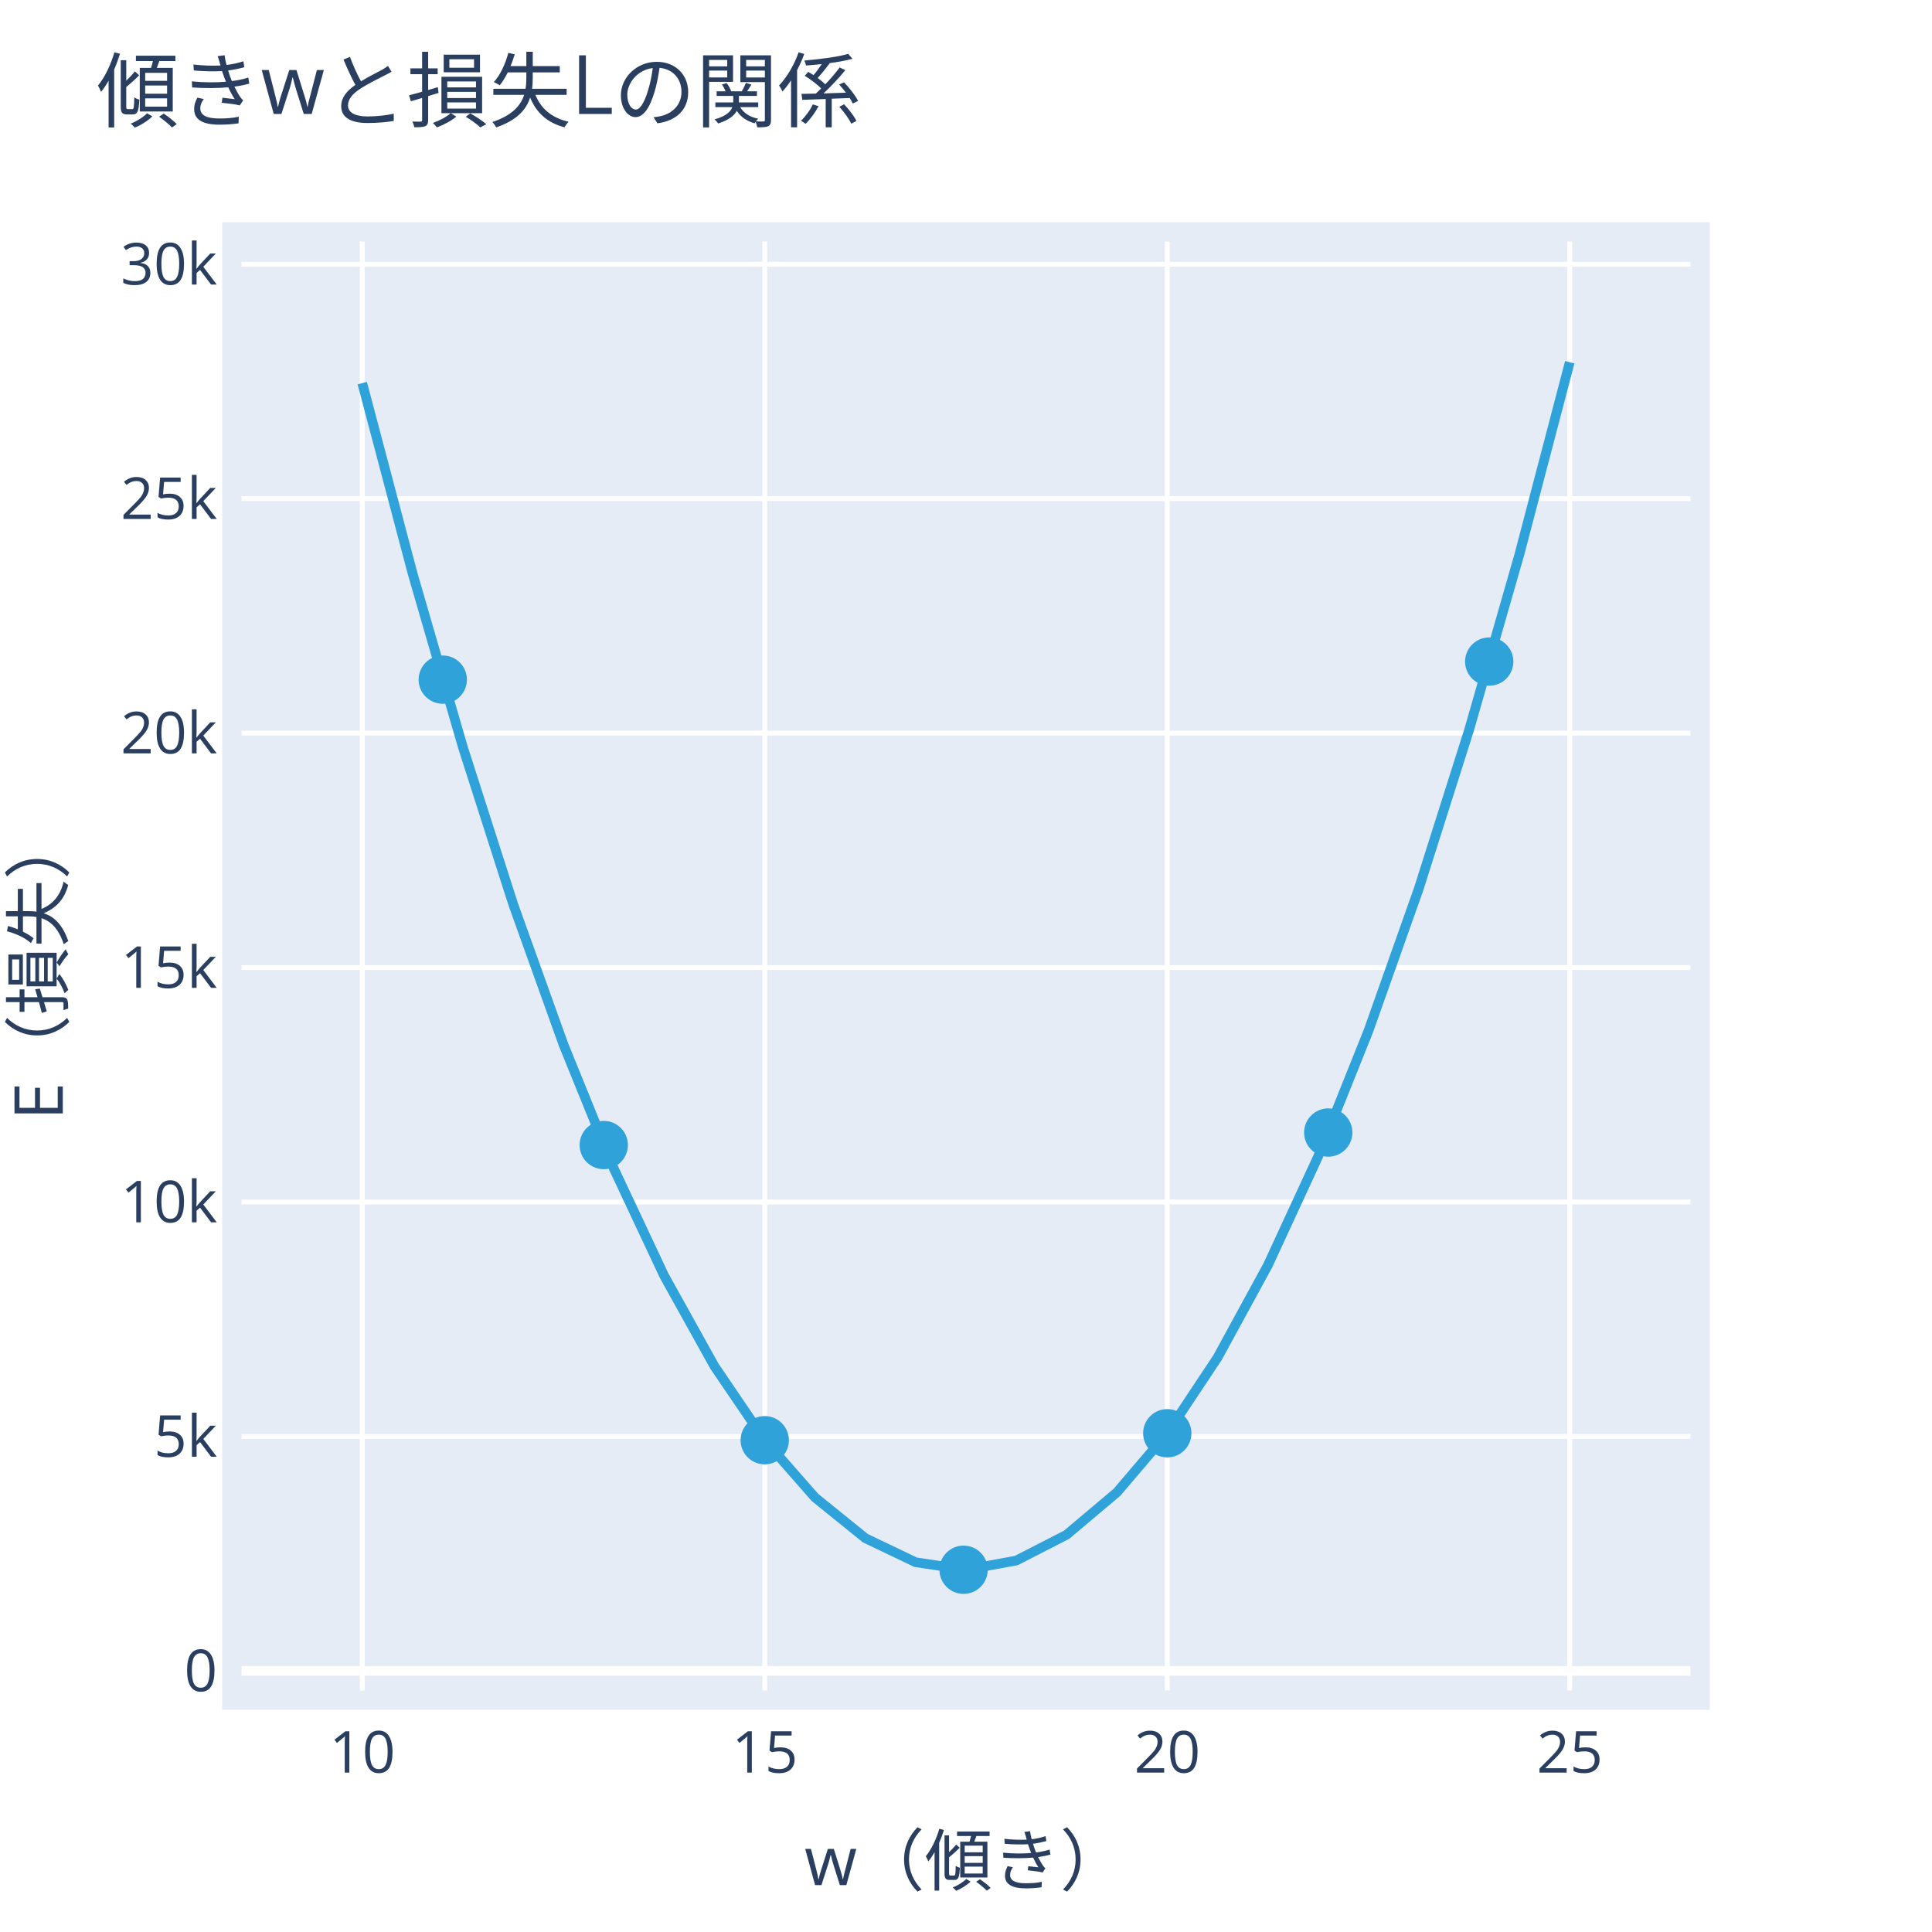
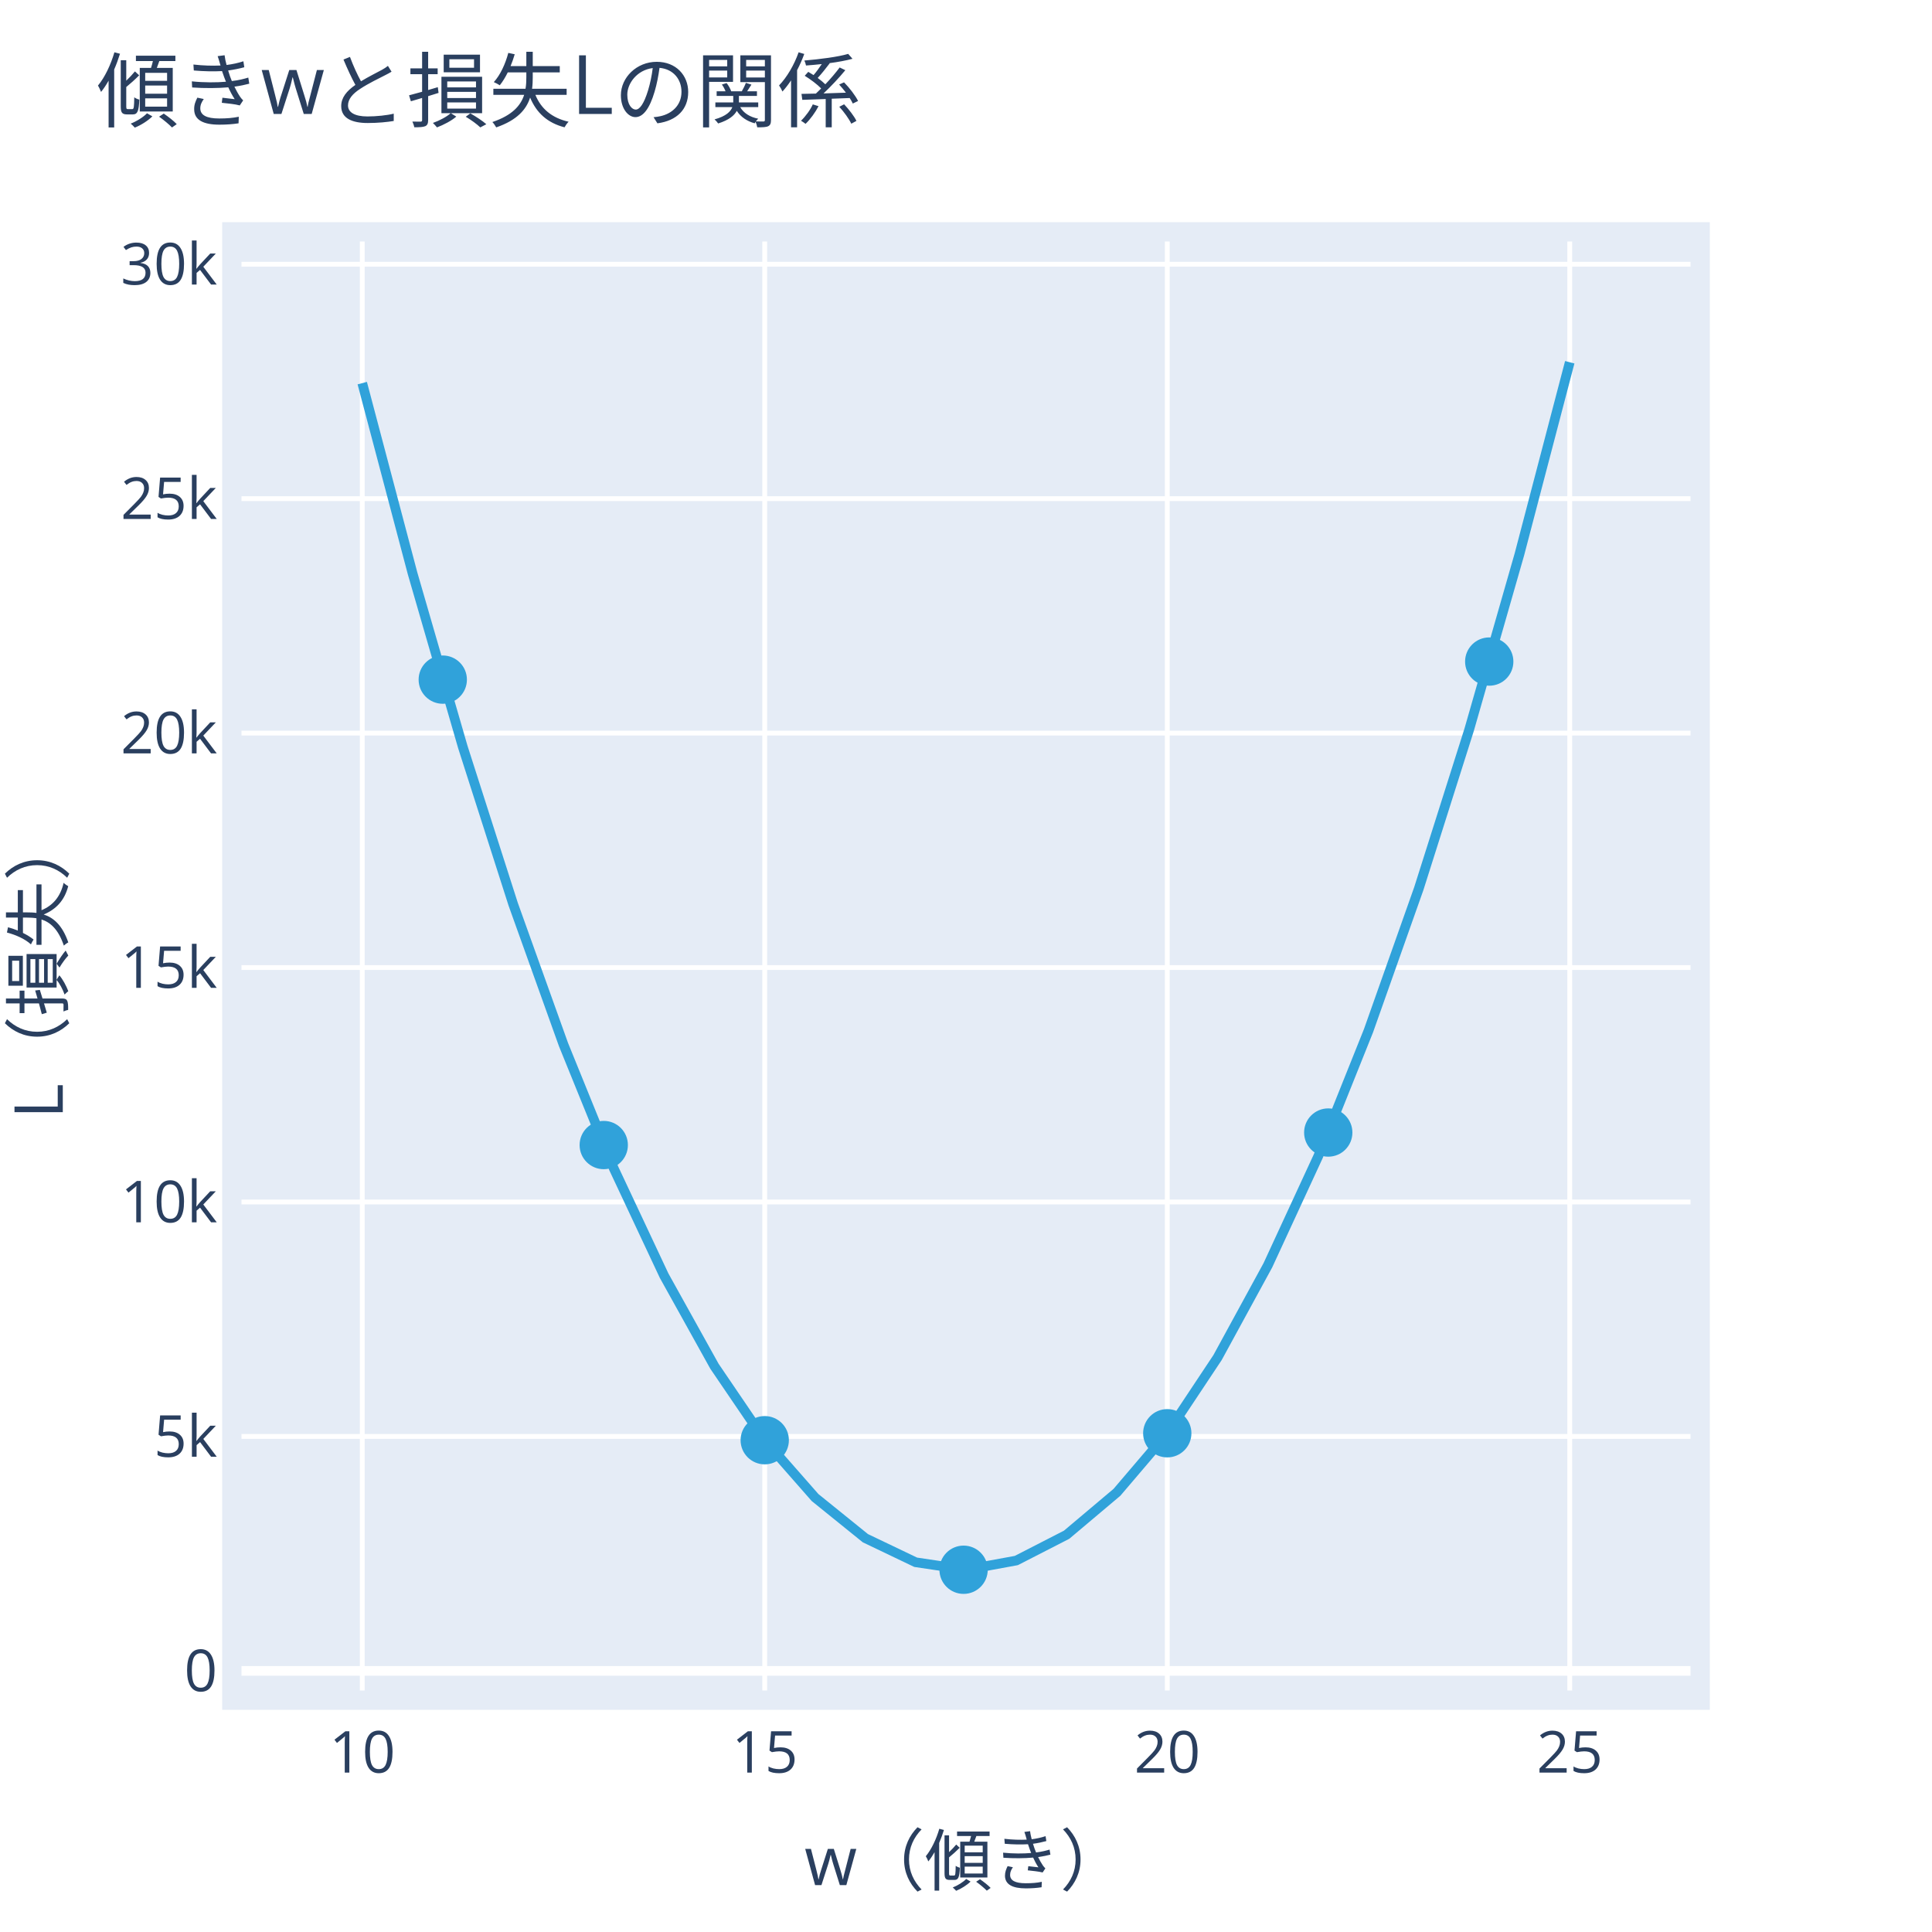
<svg xmlns="http://www.w3.org/2000/svg" class="main-svg" width="400" height="400" style="" viewBox="0 0 400 400">
  <rect x="0" y="0" width="400" height="400" style="fill: rgb(255, 255, 255); fill-opacity: 1;" />
  <defs id="defs-ee610f">
    <g class="clips">
      <clipPath id="clipee610fxyplot" class="plotclip">
        <rect width="300" height="300" />
      </clipPath>
      <clipPath class="axesclip" id="clipee610fx">
        <rect x="50" y="0" width="300" height="400" />
      </clipPath>
      <clipPath class="axesclip" id="clipee610fy">
        <rect x="0" y="50" width="400" height="300" />
      </clipPath>
      <clipPath class="axesclip" id="clipee610fxy">
        <rect x="50" y="50" width="300" height="300" />
      </clipPath>
    </g>
    <g class="gradients" />
    <g class="patterns" />
  </defs>
  <g class="bglayer">
    <rect class="bg" x="46" y="46" width="308" height="308" style="fill: rgb(229, 236, 246); fill-opacity: 1; stroke-width: 0;" />
  </g>
  <g class="layer-below">
    <g class="imagelayer" />
    <g class="shapelayer" />
  </g>
  <g class="cartesianlayer">
    <g class="subplot xy">
      <g class="layer-subplot">
        <g class="shapelayer" />
        <g class="imagelayer" />
      </g>
      <g class="minor-gridlayer">
        <g class="x" />
        <g class="y" />
      </g>
      <g class="gridlayer">
        <g class="x">
          <path class="xgrid crisp" transform="translate(75,0)" d="M0,50v300" style="stroke: rgb(255, 255, 255); stroke-opacity: 1; stroke-width: 1px;" />
          <path class="xgrid crisp" transform="translate(158.33,0)" d="M0,50v300" style="stroke: rgb(255, 255, 255); stroke-opacity: 1; stroke-width: 1px;" />
          <path class="xgrid crisp" transform="translate(241.67,0)" d="M0,50v300" style="stroke: rgb(255, 255, 255); stroke-opacity: 1; stroke-width: 1px;" />
          <path class="xgrid crisp" transform="translate(325,0)" d="M0,50v300" style="stroke: rgb(255, 255, 255); stroke-opacity: 1; stroke-width: 1px;" />
        </g>
        <g class="y">
          <path class="ygrid crisp" transform="translate(0,297.4)" d="M50,0h300" style="stroke: rgb(255, 255, 255); stroke-opacity: 1; stroke-width: 1px;" />
          <path class="ygrid crisp" transform="translate(0,248.86)" d="M50,0h300" style="stroke: rgb(255, 255, 255); stroke-opacity: 1; stroke-width: 1px;" />
          <path class="ygrid crisp" transform="translate(0,200.32)" d="M50,0h300" style="stroke: rgb(255, 255, 255); stroke-opacity: 1; stroke-width: 1px;" />
          <path class="ygrid crisp" transform="translate(0,151.78)" d="M50,0h300" style="stroke: rgb(255, 255, 255); stroke-opacity: 1; stroke-width: 1px;" />
          <path class="ygrid crisp" transform="translate(0,103.24)" d="M50,0h300" style="stroke: rgb(255, 255, 255); stroke-opacity: 1; stroke-width: 1px;" />
          <path class="ygrid crisp" transform="translate(0,54.71)" d="M50,0h300" style="stroke: rgb(255, 255, 255); stroke-opacity: 1; stroke-width: 1px;" />
        </g>
      </g>
      <g class="zerolinelayer">
        <path class="yzl zl crisp" transform="translate(0,345.94)" d="M50,0h300" style="stroke: rgb(255, 255, 255); stroke-opacity: 1; stroke-width: 2px;" />
      </g>
      <path class="xlines-below" />
      <path class="ylines-below" />
      <g class="overlines-below" />
      <g class="xaxislayer-below" />
      <g class="yaxislayer-below" />
      <g class="overaxes-below" />
      <g class="plot" transform="translate(50,50)" clip-path="url(#clipee610fxyplot)">
        <g class="scatterlayer mlayer">
          <g class="trace scatter tracea24afbdf-af74-4f5f-85a9-53d7912b6b90" style="stroke-miterlimit: 2; opacity: 1;">
            <g class="fills" />
            <g class="errorbars" />
            <g class="lines" />
            <g class="points">
              <path class="point" transform="translate(149.5,275)" d="M5,0A5,5 0 1,1 0,-5A5,5 0 0,1 5,0Z" style="opacity: 1; stroke-width: 0px; fill: rgb(48, 162, 218); fill-opacity: 1;" />
              <path class="point" transform="translate(108.33,248.18)" d="M5,0A5,5 0 1,1 0,-5A5,5 0 0,1 5,0Z" style="opacity: 1; stroke-width: 0px; fill: rgb(48, 162, 218); fill-opacity: 1;" />
              <path class="point" transform="translate(191.67,246.74)" d="M5,0A5,5 0 1,1 0,-5A5,5 0 0,1 5,0Z" style="opacity: 1; stroke-width: 0px; fill: rgb(48, 162, 218); fill-opacity: 1;" />
              <path class="point" transform="translate(75,187.07)" d="M5,0A5,5 0 1,1 0,-5A5,5 0 0,1 5,0Z" style="opacity: 1; stroke-width: 0px; fill: rgb(48, 162, 218); fill-opacity: 1;" />
              <path class="point" transform="translate(225,184.48)" d="M5,0A5,5 0 1,1 0,-5A5,5 0 0,1 5,0Z" style="opacity: 1; stroke-width: 0px; fill: rgb(48, 162, 218); fill-opacity: 1;" />
              <path class="point" transform="translate(41.67,90.71)" d="M5,0A5,5 0 1,1 0,-5A5,5 0 0,1 5,0Z" style="opacity: 1; stroke-width: 0px; fill: rgb(48, 162, 218); fill-opacity: 1;" />
              <path class="point" transform="translate(258.33,86.97)" d="M5,0A5,5 0 1,1 0,-5A5,5 0 0,1 5,0Z" style="opacity: 1; stroke-width: 0px; fill: rgb(48, 162, 218); fill-opacity: 1;" />
            </g>
            <g class="text" />
          </g>
          <g class="trace scatter trace91d4e02b-7556-4d96-9eae-2c6e98687640" style="stroke-miterlimit: 2; opacity: 1;">
            <g class="fills" />
            <g class="errorbars" />
            <g class="lines">
              <path class="js-line" d="M25,29.32L35.42,68.72L45.83,104.68L56.25,137.21L66.67,166.28L77.08,191.92L87.5,214.12L97.92,232.87L108.33,248.18L118.75,260.05L129.17,268.47L139.58,273.45L150,275L160.42,273.09L170.83,267.75L181.25,258.97L191.67,246.74L202.08,231.07L212.5,211.96L222.92,189.4L233.33,163.41L243.75,133.97L254.17,101.09L264.58,64.76L275,25" style="vector-effect: none; fill: none; stroke: rgb(48, 162, 218); stroke-opacity: 1; stroke-width: 2px; opacity: 1;" />
            </g>
            <g class="points" />
            <g class="text" />
          </g>
        </g>
      </g>
      <g class="overplot" />
      <path class="xlines-above crisp" d="M0,0" style="fill: none;" />
      <path class="ylines-above crisp" d="M0,0" style="fill: none;" />
      <g class="overlines-above" />
      <g class="xaxislayer-above">
        <g class="xtick">
          <text text-anchor="middle" x="0" y="367" transform="translate(75,0)" style="font-family: 'Open Sans', verdana, arial, sans-serif; font-size: 12px; fill: rgb(42, 63, 95); fill-opacity: 1; white-space: pre; opacity: 1;">10</text>
        </g>
        <g class="xtick">
          <text text-anchor="middle" x="0" y="367" style="font-family: 'Open Sans', verdana, arial, sans-serif; font-size: 12px; fill: rgb(42, 63, 95); fill-opacity: 1; white-space: pre; opacity: 1;" transform="translate(158.33,0)">15</text>
        </g>
        <g class="xtick">
          <text text-anchor="middle" x="0" y="367" style="font-family: 'Open Sans', verdana, arial, sans-serif; font-size: 12px; fill: rgb(42, 63, 95); fill-opacity: 1; white-space: pre; opacity: 1;" transform="translate(241.67,0)">20</text>
        </g>
        <g class="xtick">
          <text text-anchor="middle" x="0" y="367" style="font-family: 'Open Sans', verdana, arial, sans-serif; font-size: 12px; fill: rgb(42, 63, 95); fill-opacity: 1; white-space: pre; opacity: 1;" transform="translate(325,0)">25</text>
        </g>
      </g>
      <g class="yaxislayer-above">
        <g class="ytick">
          <text text-anchor="end" x="45" y="4.2" transform="translate(0,345.94)" style="font-family: 'Open Sans', verdana, arial, sans-serif; font-size: 12px; fill: rgb(42, 63, 95); fill-opacity: 1; white-space: pre; opacity: 1;">0</text>
        </g>
        <g class="ytick">
          <text text-anchor="end" x="45" y="4.2" style="font-family: 'Open Sans', verdana, arial, sans-serif; font-size: 12px; fill: rgb(42, 63, 95); fill-opacity: 1; white-space: pre; opacity: 1;" transform="translate(0,297.4)">5k</text>
        </g>
        <g class="ytick">
          <text text-anchor="end" x="45" y="4.2" style="font-family: 'Open Sans', verdana, arial, sans-serif; font-size: 12px; fill: rgb(42, 63, 95); fill-opacity: 1; white-space: pre; opacity: 1;" transform="translate(0,248.86)">10k</text>
        </g>
        <g class="ytick">
          <text text-anchor="end" x="45" y="4.2" style="font-family: 'Open Sans', verdana, arial, sans-serif; font-size: 12px; fill: rgb(42, 63, 95); fill-opacity: 1; white-space: pre; opacity: 1;" transform="translate(0,200.32)">15k</text>
        </g>
        <g class="ytick">
          <text text-anchor="end" x="45" y="4.2" style="font-family: 'Open Sans', verdana, arial, sans-serif; font-size: 12px; fill: rgb(42, 63, 95); fill-opacity: 1; white-space: pre; opacity: 1;" transform="translate(0,151.78)">20k</text>
        </g>
        <g class="ytick">
          <text text-anchor="end" x="45" y="4.2" style="font-family: 'Open Sans', verdana, arial, sans-serif; font-size: 12px; fill: rgb(42, 63, 95); fill-opacity: 1; white-space: pre; opacity: 1;" transform="translate(0,103.24)">25k</text>
        </g>
        <g class="ytick">
          <text text-anchor="end" x="45" y="4.2" style="font-family: 'Open Sans', verdana, arial, sans-serif; font-size: 12px; fill: rgb(42, 63, 95); fill-opacity: 1; white-space: pre; opacity: 1;" transform="translate(0,54.71)">30k</text>
        </g>
      </g>
      <g class="overaxes-above" />
    </g>
  </g>
  <g class="polarlayer" />
  <g class="smithlayer" />
  <g class="ternarylayer" />
  <g class="geolayer" />
  <g class="funnelarealayer" />
  <g class="pielayer" />
  <g class="iciclelayer" />
  <g class="treemaplayer" />
  <g class="sunburstlayer" />
  <g class="glimages" />
  <defs id="topdefs-ee610f">
    <g class="clips" />
  </defs>
  <g class="layer-above">
    <g class="imagelayer" />
    <g class="shapelayer" />
  </g>
  <g class="infolayer">
    <g class="g-gtitle">
      <text class="gtitle" x="20" y="25" text-anchor="start" dy="0em" style="font-family: 'Open Sans', verdana, arial, sans-serif; font-size: 17px; fill: rgb(42, 63, 95); opacity: 1; font-weight: normal; white-space: pre;">傾きwと損失Lの関係</text>
    </g>
    <g class="g-xtitle">
      <text class="xtitle" x="200" y="390.3" text-anchor="middle" style="font-family: 'Open Sans', verdana, arial, sans-serif; font-size: 14px; fill: rgb(42, 63, 95); opacity: 1; font-weight: normal; white-space: pre;">w（傾き）</text>
    </g>
    <g class="g-ytitle" transform="translate(7.65918,0)">
-       <text class="ytitle" transform="rotate(-90,5.340625,200)" x="5.341" y="200" text-anchor="middle" style="font-family: 'Open Sans', verdana, arial, sans-serif; font-size: 14px; fill: rgb(42, 63, 95); opacity: 1; font-weight: normal; white-space: pre;">E（損失）</text>
+       <text class="ytitle" transform="rotate(-90,5.340625,200)" x="5.341" y="200" text-anchor="middle" style="font-family: 'Open Sans', verdana, arial, sans-serif; font-size: 14px; fill: rgb(42, 63, 95); opacity: 1; font-weight: normal; white-space: pre;">L（損失）</text>
    </g>
  </g>
</svg>
